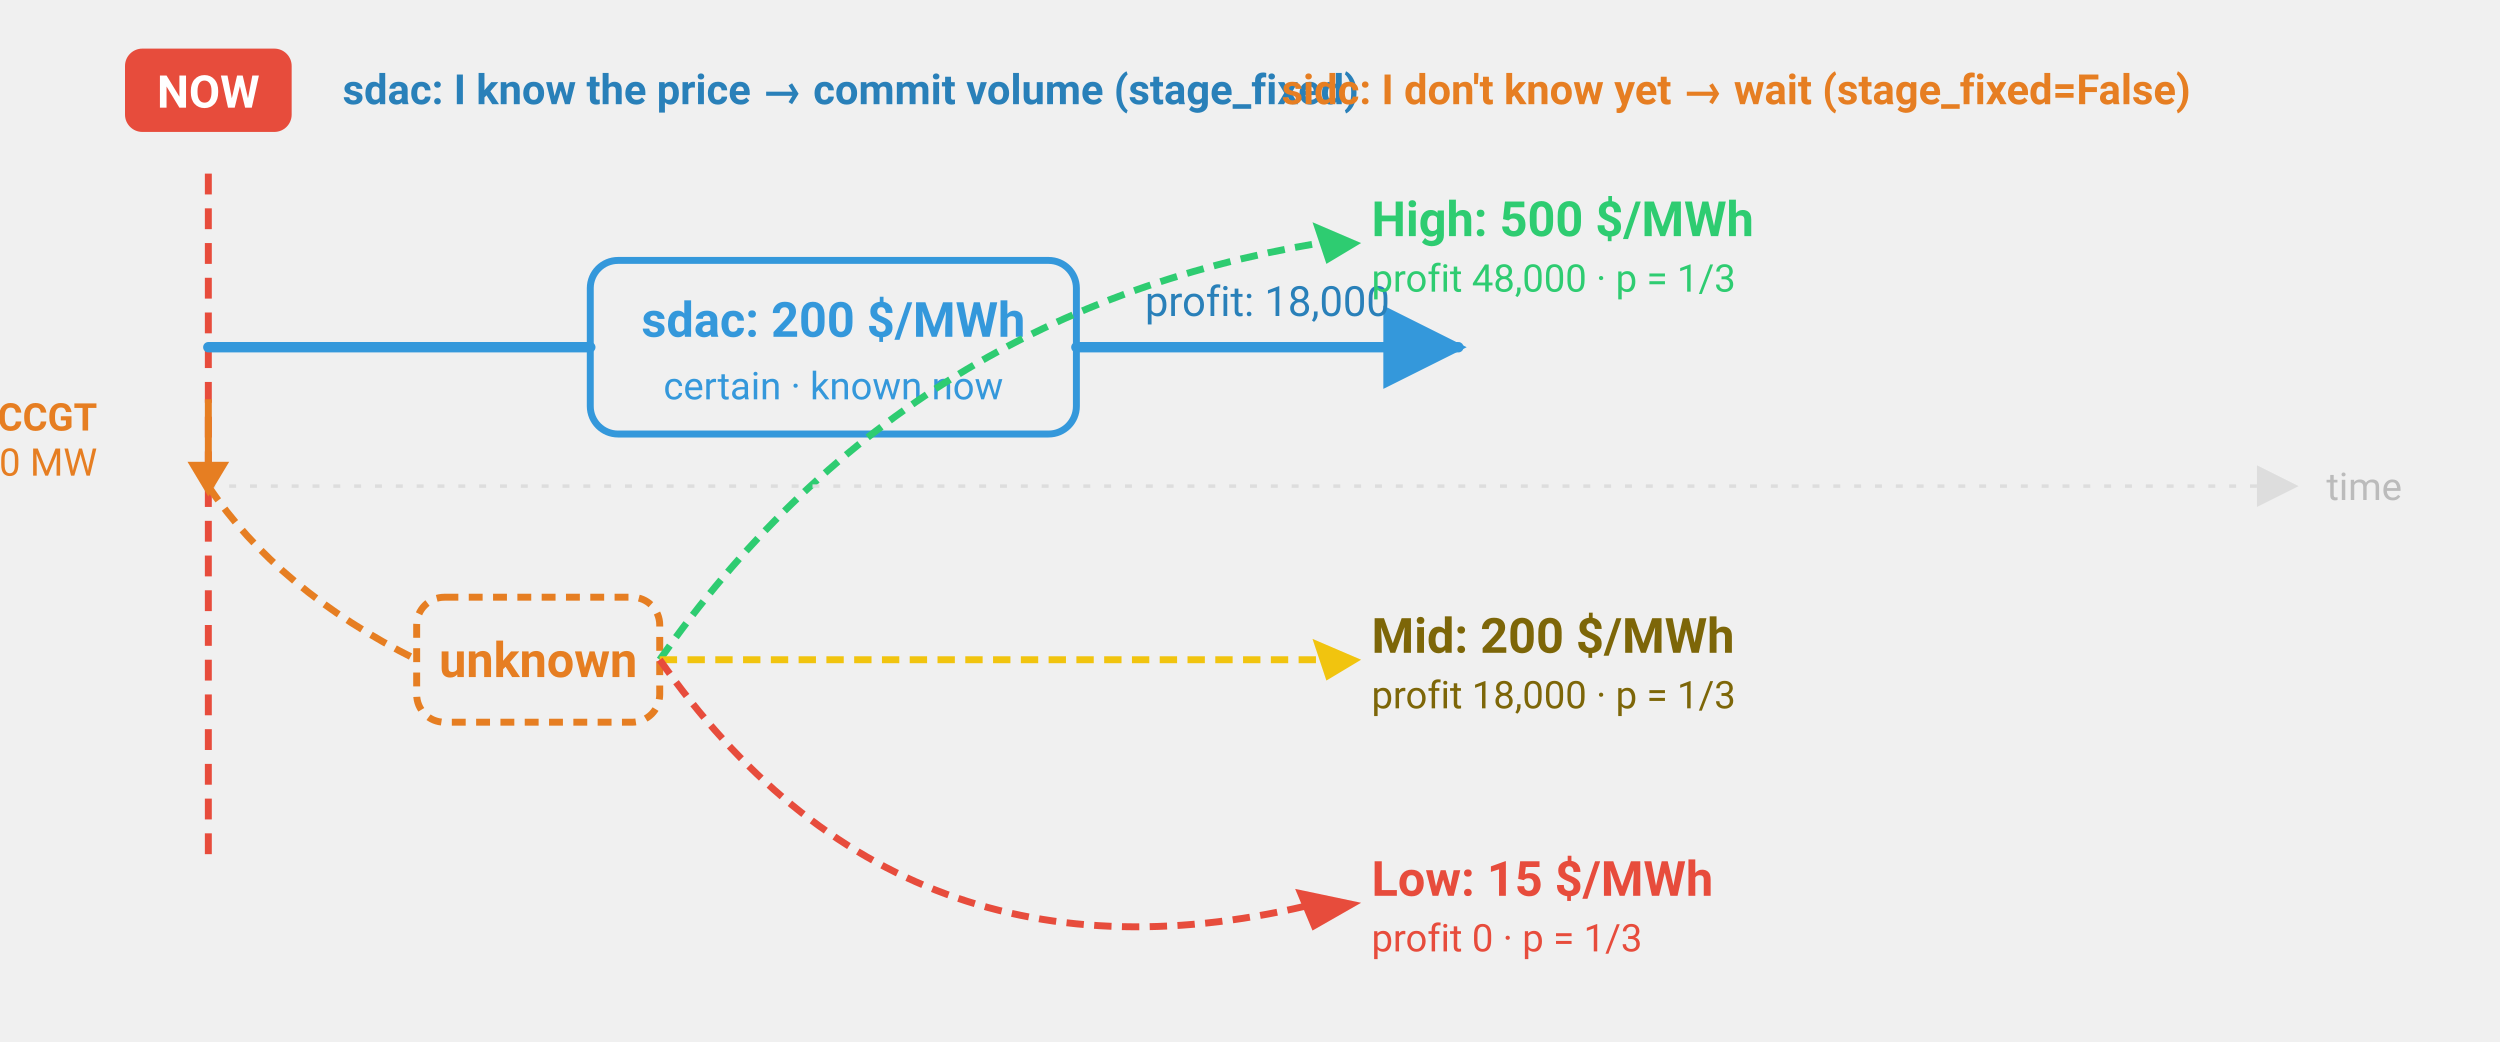
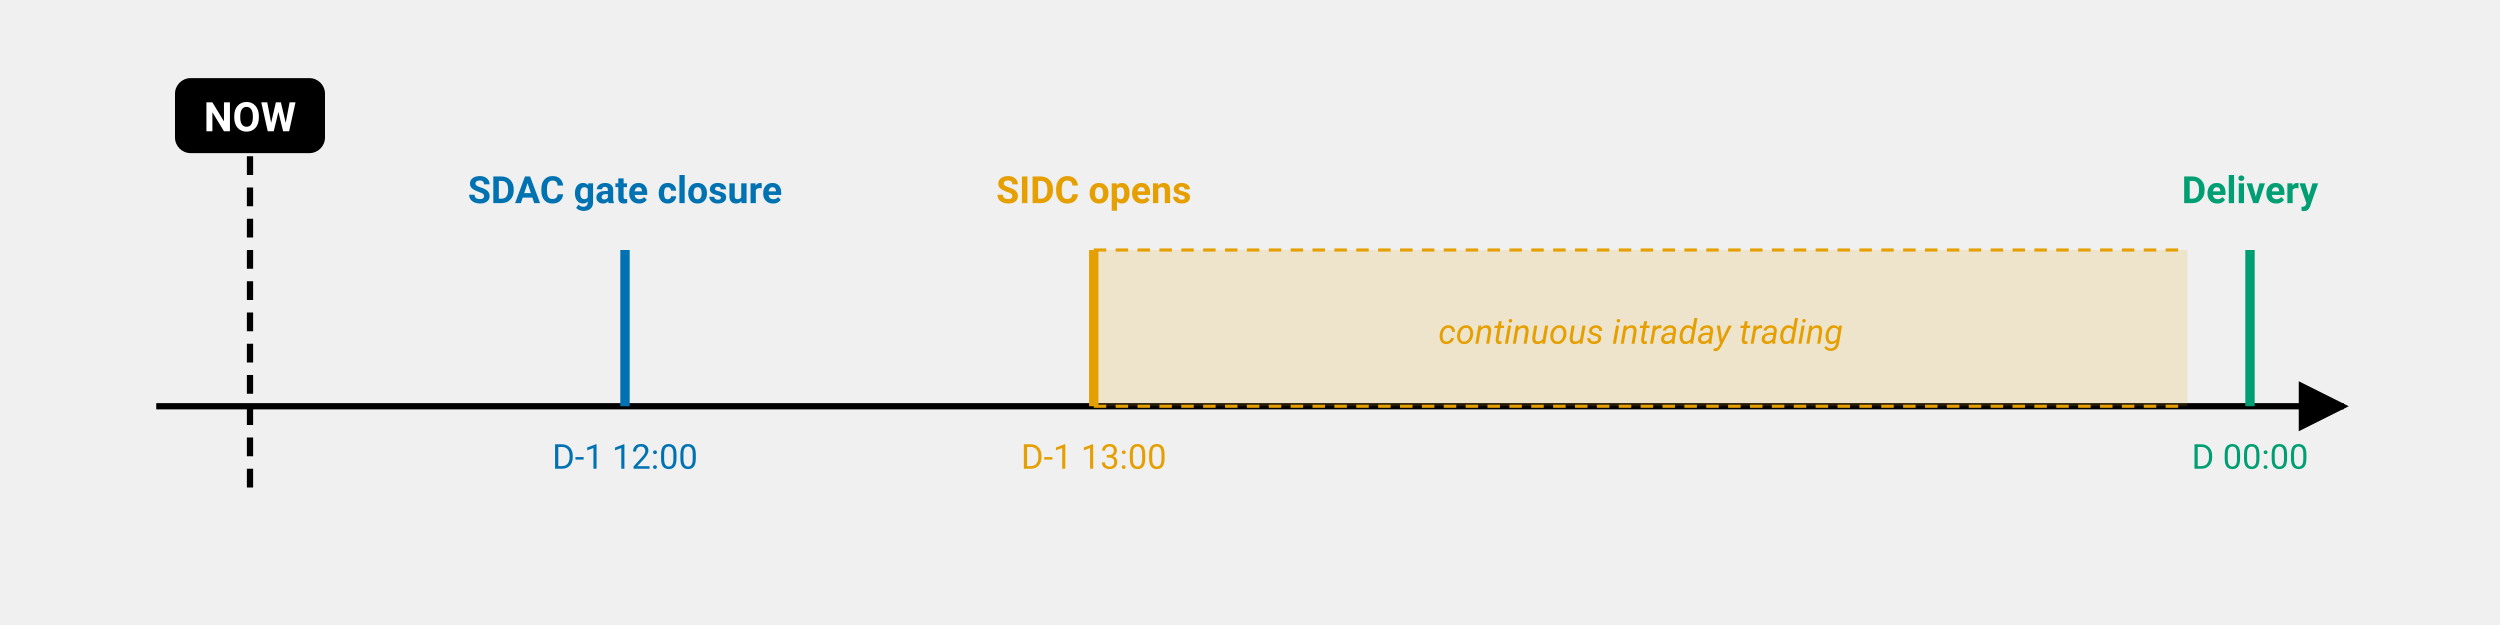
- <svg xmlns="http://www.w3.org/2000/svg" viewBox="0 0 720 300" style="max-width:720px; display:block; margin:0 auto; font-family:Roboto, 'Helvetica Neue', sans-serif;">
+ <svg xmlns="http://www.w3.org/2000/svg" viewBox="0 0 800 200" style="max-width:800px; display:block; margin:0 auto; font-family:Roboto, 'Helvetica Neue', sans-serif;">
  <defs>
-     <marker id="arrow-blue" viewBox="0 0 10 10" refX="9" refY="5" markerWidth="8" markerHeight="8" orient="auto">
-       <path d="M 0 0 L 10 5 L 0 10 z" fill="#3498DB" />
+     <marker id="arrow-gray" viewBox="0 0 10 10" refX="9" refY="5" markerWidth="8" markerHeight="8" orient="auto">
+       <path d="M 0 0 L 10 5 L 0 10 z" fill="#000000" />
    </marker>
  </defs>
-   <line x1="60" y1="50" x2="60" y2="250" stroke="#E74C3C" stroke-width="2" stroke-dasharray="6,4" />
-   <rect x="36" y="14" width="48" height="24" rx="5" fill="#E74C3C" />
-   <text x="60" y="31" text-anchor="middle" font-size="13" font-weight="bold" fill="#fff">NOW</text>
-   <text x="245" y="30" text-anchor="middle" font-size="12" font-weight="bold" fill="#2980B9">sdac: I know the price → commit volume (stage_fixed)</text>
-   <text x="500" y="30" text-anchor="middle" font-size="12" font-weight="bold" fill="#E67E22">sidc: I don't know yet → wait (stage_fixed=False)</text>
-   <line x1="60" y1="100" x2="170" y2="100" stroke="#3498DB" stroke-width="3" stroke-linecap="round" />
-   <rect x="170" y="75" width="140" height="50" rx="8" fill="none" stroke="#3498DB" stroke-width="2" />
-   <text x="240" y="97" text-anchor="middle" font-size="14" font-weight="bold" fill="#3498DB">sdac: 200 $/MWh</text>
-   <text x="240" y="115" text-anchor="middle" font-size="11" fill="#3498DB">certain · known now</text>
-   <line x1="310" y1="100" x2="420" y2="100" stroke="#3498DB" stroke-width="3" stroke-linecap="round" marker-end="url(#arrow-blue)" />
-   <text x="365" y="91" text-anchor="middle" font-size="12" fill="#2980B9">profit: 18,000</text>
-   <path d="M 60 140 Q 80 170 120 190" fill="none" stroke="#E67E22" stroke-width="2" stroke-dasharray="5,3" />
-   <rect x="120" y="172" width="70" height="36" rx="8" fill="none" stroke="#E67E22" stroke-width="2" stroke-dasharray="4,3" />
-   <text x="155" y="195" text-anchor="middle" font-size="14" font-weight="bold" fill="#E67E22">unknown</text>
-   <path d="M 190 190 Q 260 90 380 70" fill="none" stroke="#2ECC71" stroke-width="2" stroke-dasharray="5,3" />
-   <polygon points="378,64 382,76 392,70" fill="#2ECC71" />
-   <text x="395" y="68" font-size="14" font-weight="bold" fill="#2ECC71">High: 500 $/MWh</text>
-   <text x="395" y="84" font-size="11" fill="#2ECC71">profit 48,000 · p = 1/3</text>
-   <path d="M 190 190 Q 280 190 380 190" fill="none" stroke="#F1C40F" stroke-width="2" stroke-dasharray="5,3" />
-   <polygon points="378,184 382,196 392,190" fill="#F1C40F" />
-   <text x="395" y="188" font-size="14" font-weight="bold" fill="#7D6608">Mid: 200 $/MWh</text>
-   <text x="395" y="204" font-size="11" fill="#7D6608">profit 18,000 · p = 1/3</text>
-   <path d="M 190 190 Q 260 290 380 260" fill="none" stroke="#E74C3C" stroke-width="2" stroke-dasharray="5,3" />
-   <polygon points="373,256 378,268 392,260" fill="#E74C3C" />
-   <text x="395" y="258" font-size="14" font-weight="bold" fill="#E74C3C">Low: 15 $/MWh</text>
-   <text x="395" y="274" font-size="11" fill="#E74C3C">profit 0 · p = 1/3</text>
-   <line x1="60" y1="140" x2="650" y2="140" stroke="#DDD" stroke-width="1" stroke-dasharray="2,4" />
-   <polygon points="650,134 650,146 662,140" fill="#DDD" />
-   <text x="670" y="144" font-size="11" fill="#BBB">time</text>
-   <line x1="60" y1="115" x2="60" y2="135" stroke="#E67E22" stroke-width="2" />
-   <polygon points="54,133 60,143 66,133" fill="#E67E22" />
-   <text x="28" y="124" text-anchor="end" font-size="11" font-weight="bold" fill="#E67E22">CCGT</text>
-   <text x="28" y="137" text-anchor="end" font-size="11" fill="#E67E22">100 MW</text>
+   <line x1="50" y1="130" x2="750" y2="130" stroke="#000000" stroke-width="2" marker-end="url(#arrow-gray)" />
+   <line x1="80" y1="40" x2="80" y2="160" stroke="#000000" stroke-width="2" stroke-dasharray="6,4" />
+   <rect x="56" y="25" width="48" height="24" rx="5" fill="#000000" />
+   <text x="80" y="42" text-anchor="middle" font-size="13" font-weight="bold" fill="#fff">NOW</text>
+   <line x1="200" y1="80" x2="200" y2="130" stroke="#0072B2" stroke-width="3" />
+   <text x="200" y="65" text-anchor="middle" font-size="12" font-weight="bold" fill="#0072B2">SDAC gate closure</text>
+   <text x="200" y="150" text-anchor="middle" font-size="11" fill="#0072B2">D-1 12:00</text>
+   <line x1="350" y1="80" x2="350" y2="130" stroke="#E69F00" stroke-width="3" />
+   <text x="350" y="65" text-anchor="middle" font-size="12" font-weight="bold" fill="#E69F00">SIDC opens</text>
+   <text x="350" y="150" text-anchor="middle" font-size="11" fill="#E69F00">D-1 13:00</text>
+   <rect x="350" y="80" width="350" height="50" fill="#E69F00" opacity="0.15" />
+   <line x1="350" y1="80" x2="700" y2="80" stroke="#E69F00" stroke-width="1" stroke-dasharray="4,3" />
+   <line x1="350" y1="130" x2="700" y2="130" stroke="#E69F00" stroke-width="1" stroke-dasharray="4,3" />
+   <text x="525" y="110" text-anchor="middle" font-size="11" fill="#E69F00" font-style="italic">continuous intraday trading</text>
+   <line x1="720" y1="80" x2="720" y2="130" stroke="#009E73" stroke-width="3" />
+   <text x="720" y="65" text-anchor="middle" font-size="12" font-weight="bold" fill="#009E73">Delivery</text>
+   <text x="720" y="150" text-anchor="middle" font-size="11" fill="#009E73">D 00:00</text>
</svg>
